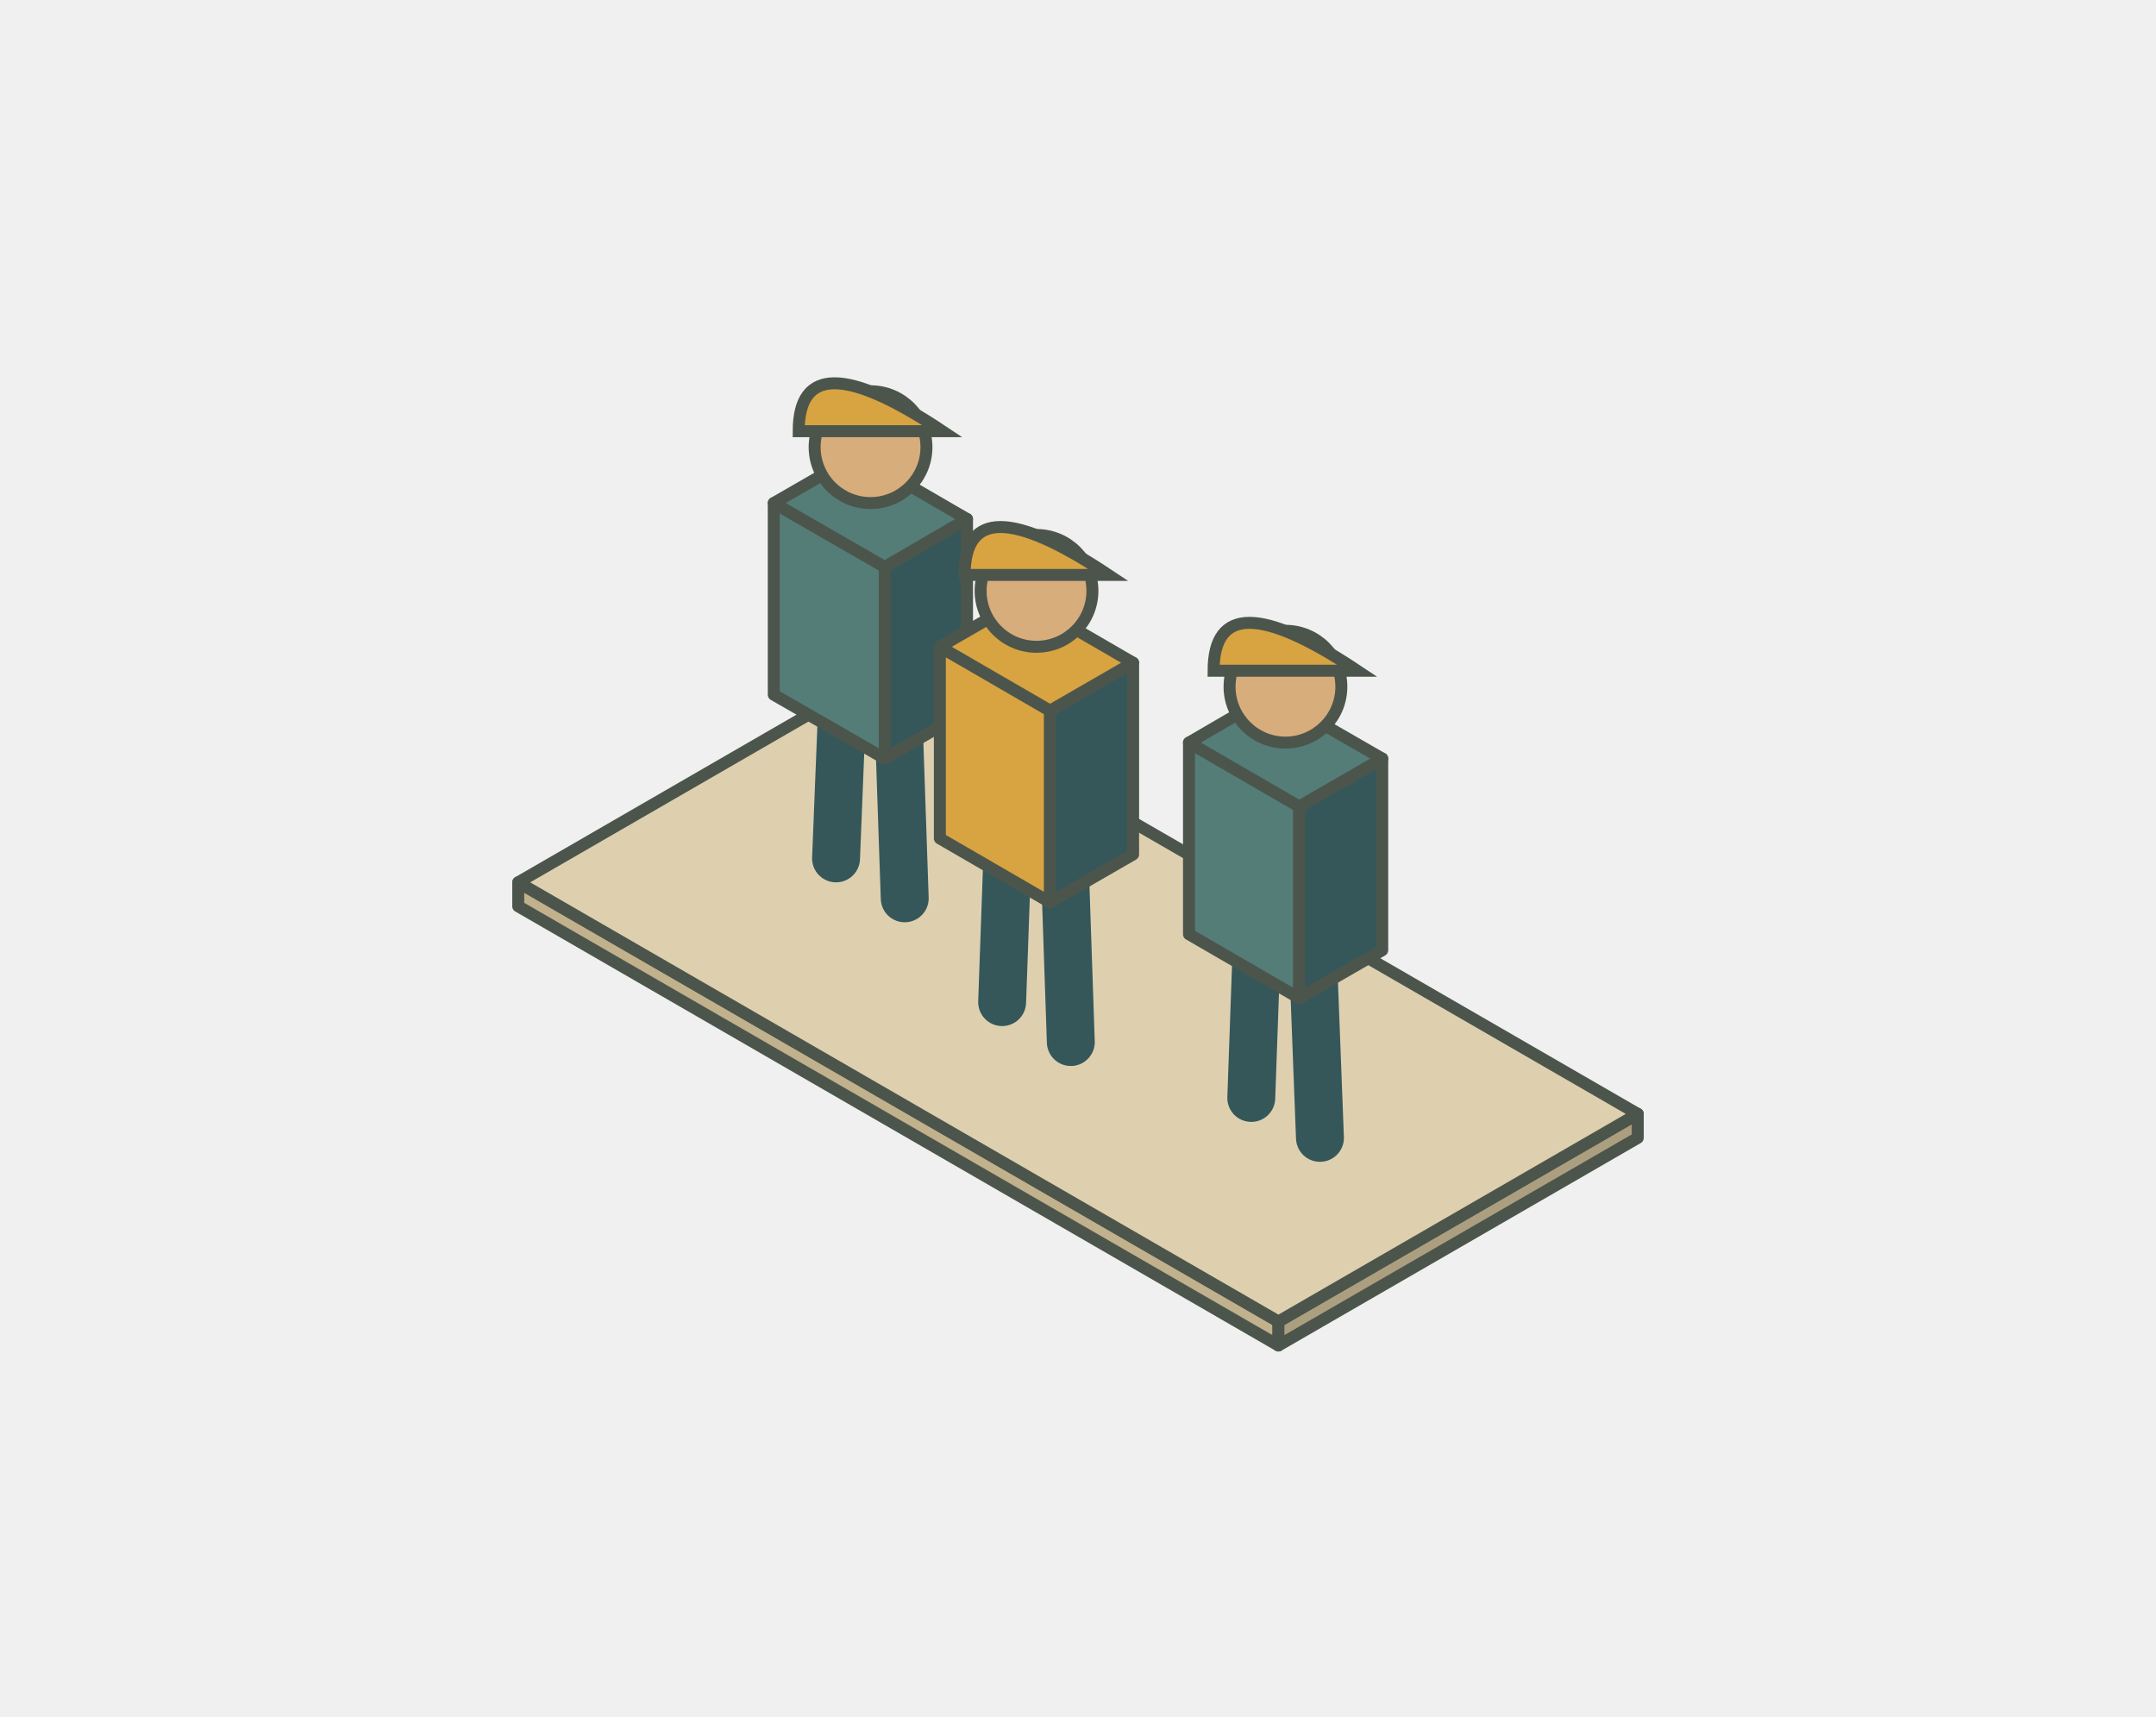
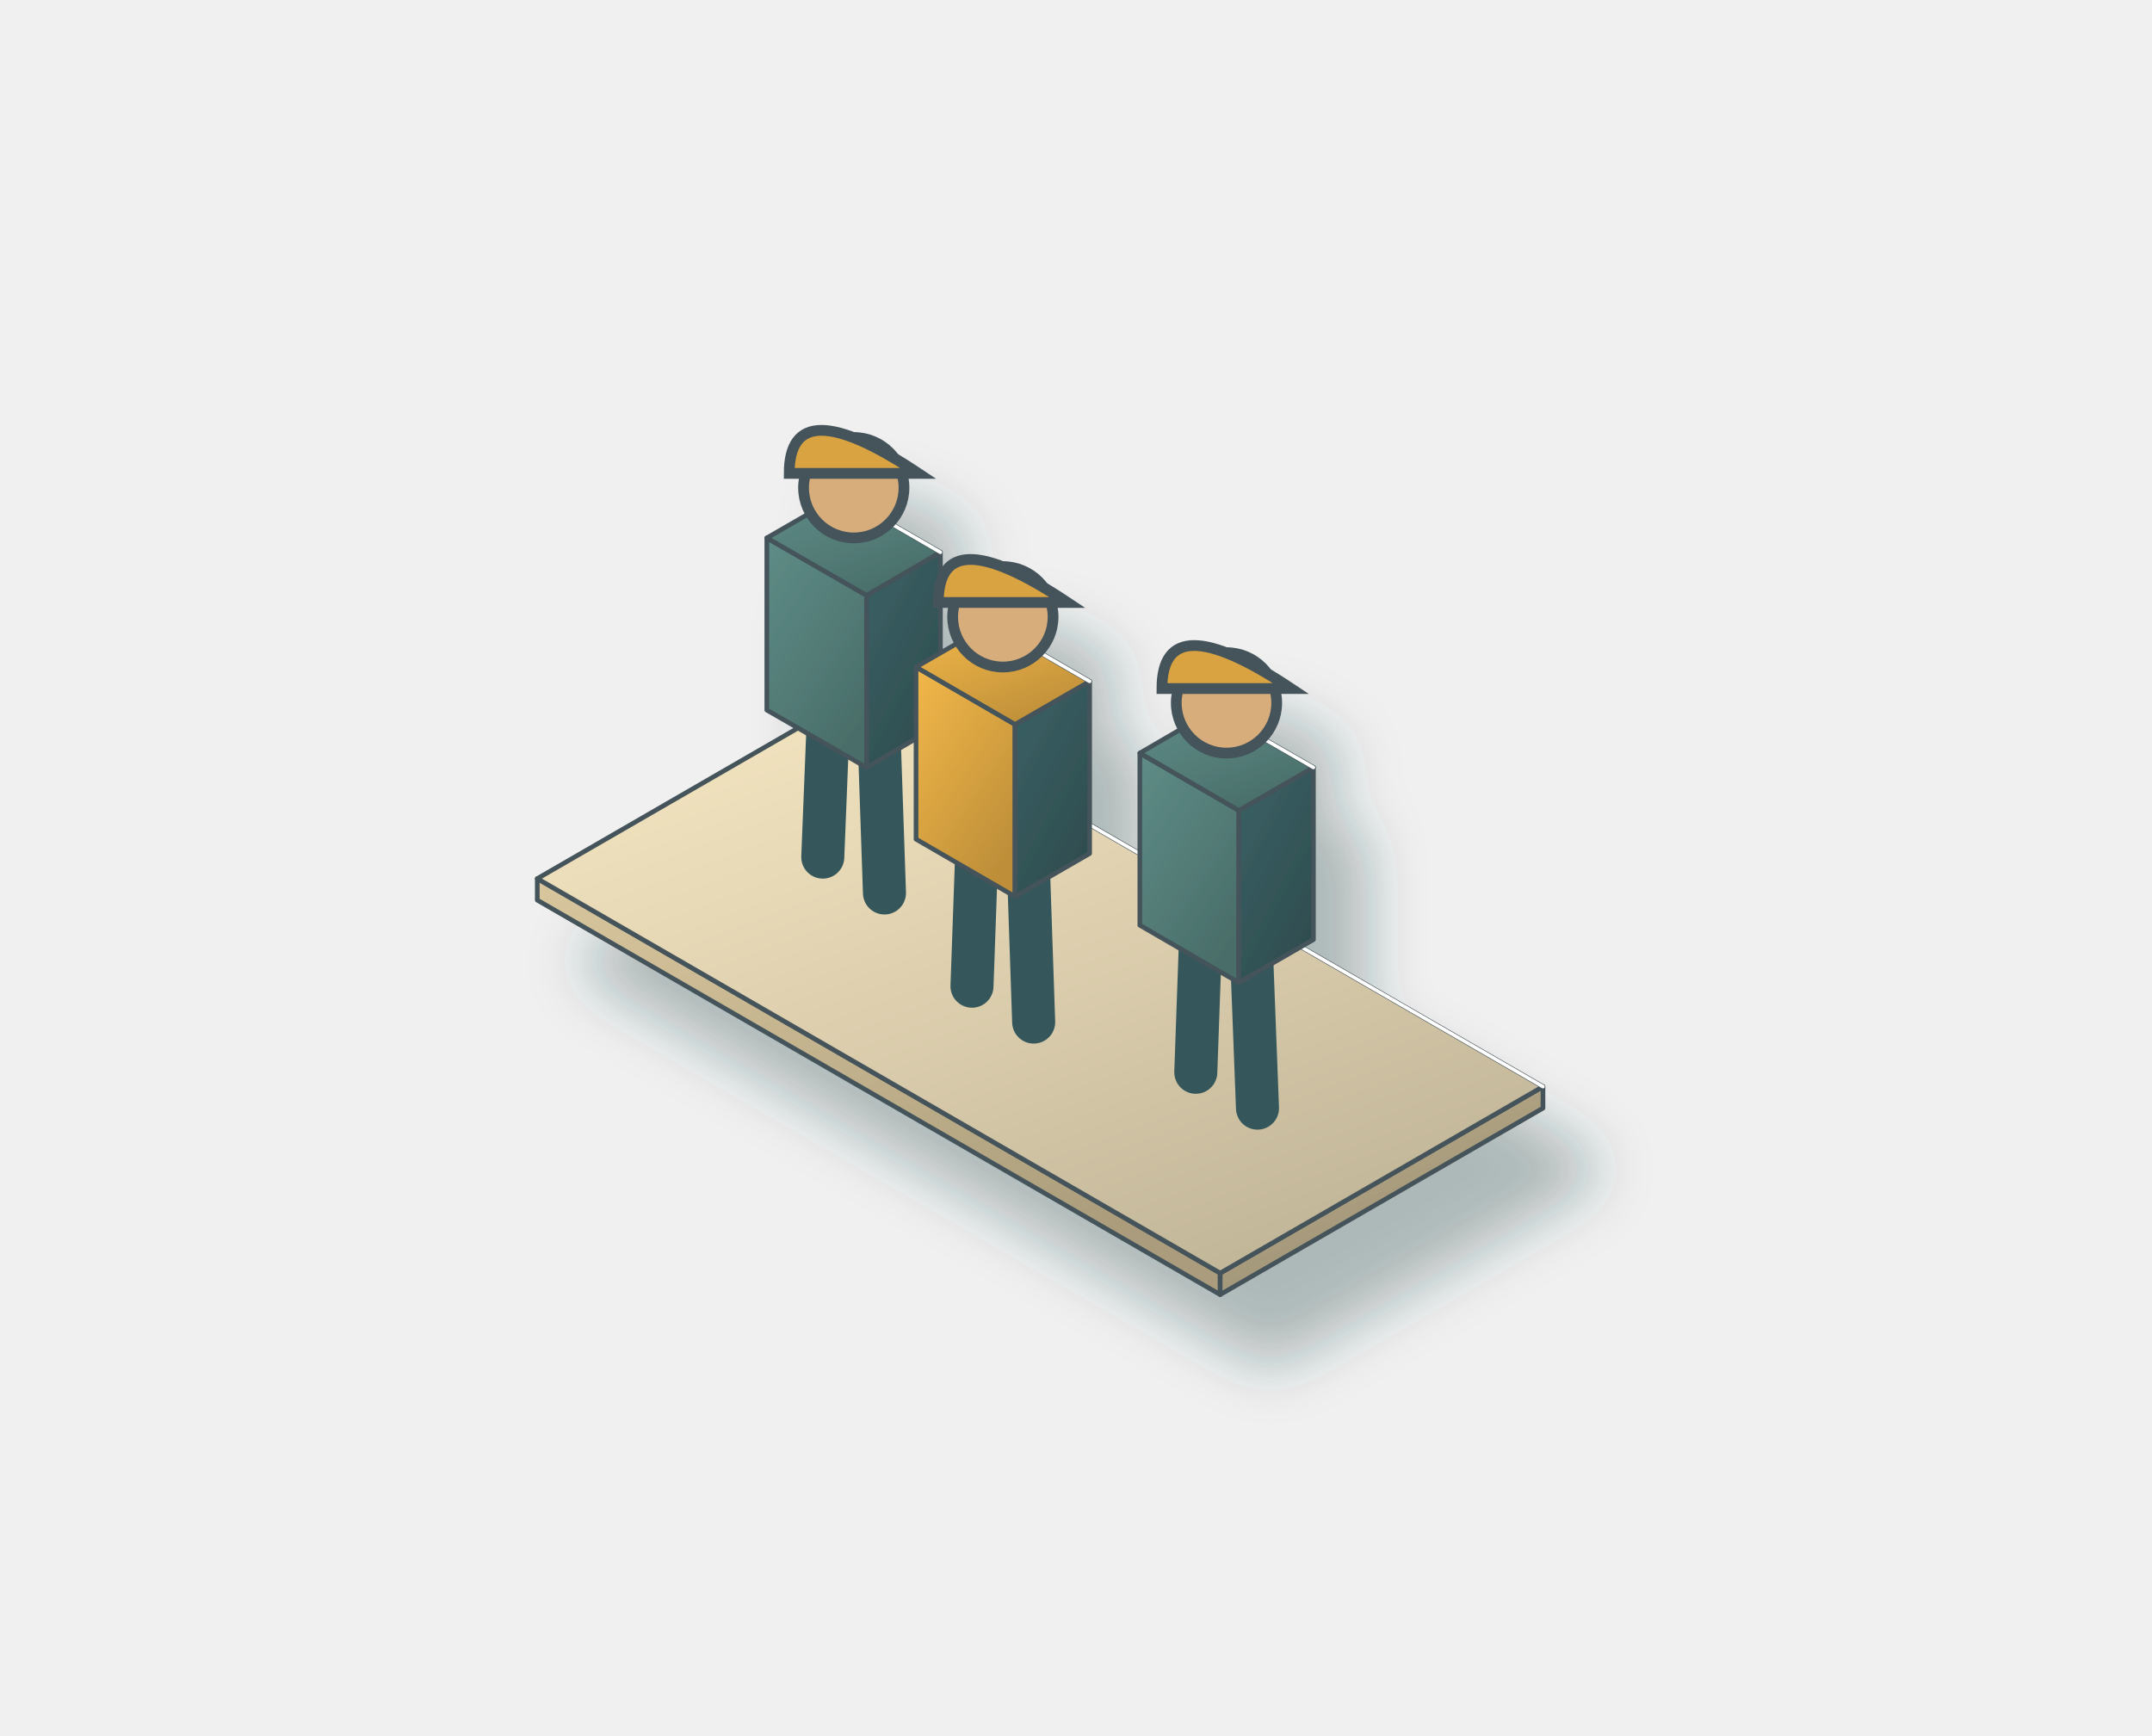
- <svg xmlns="http://www.w3.org/2000/svg" viewBox="25 0 270 215">
-   <polygon points="89.9,113.5 185.1,168.5 185.1,165.5 89.9,110.5" fill="#c1b18c" stroke="#4c554c" stroke-width="1.5" stroke-linejoin="round" />
-   <polygon points="230.1,142.5 185.1,168.5 185.1,165.5 230.1,139.5" fill="#ac9f80" stroke="#4c554c" stroke-width="1.5" stroke-linejoin="round" />
-   <polygon points="134.9,84.5 230.1,139.5 185.1,165.5 89.9,110.5" fill="#ded0af" stroke="#4c554c" stroke-width="1.5" stroke-linejoin="round" />
-   <path d="M129.7,107.5 L130.6,85.0" fill="none" stroke="#35575a" stroke-width="6" stroke-linecap="round" />
-   <path d="M138.3,112.5 L137.5,89.0" fill="none" stroke="#35575a" stroke-width="6" stroke-linecap="round" />
-   <polygon points="121.9,87.0 135.8,95.0 135.8,71.0 121.9,63.0" fill="#547d78" stroke="#4c554c" stroke-width="1.5" stroke-linejoin="round" />
-   <polygon points="146.1,89.0 135.8,95.0 135.8,71.0 146.1,65.0" fill="#35575a" stroke="#4c554c" stroke-width="1.5" stroke-linejoin="round" />
-   <polygon points="132.3,57.0 146.1,65.0 135.8,71.0 121.9,63.0" fill="#547d78" stroke="#4c554c" stroke-width="1.5" stroke-linejoin="round" />
-   <circle cx="134.02" cy="56.0" r="7" fill="#d8ad7c" stroke="#4c554c" stroke-width="1.5" />
-   <path d="M125.02,54.0 q0,-12 18,0z" fill="#d8a341" stroke="#4c554c" stroke-width="1.5" />
-   <path d="M150.5,125.5 L151.3,103.0" fill="none" stroke="#35575a" stroke-width="6" stroke-linecap="round" />
-   <path d="M159.1,130.5 L158.3,107.0" fill="none" stroke="#35575a" stroke-width="6" stroke-linecap="round" />
-   <polygon points="142.7,105.0 156.5,113.0 156.5,89.0 142.7,81.0" fill="#d8a341" stroke="#4c554c" stroke-width="1.5" stroke-linejoin="round" />
-   <polygon points="166.9,107.0 156.5,113.0 156.5,89.0 166.9,83.0" fill="#35575a" stroke="#4c554c" stroke-width="1.5" stroke-linejoin="round" />
-   <polygon points="153.1,75.0 166.9,83.0 156.5,89.0 142.7,81.0" fill="#d8a341" stroke="#4c554c" stroke-width="1.5" stroke-linejoin="round" />
-   <circle cx="154.804" cy="74.0" r="7" fill="#d8ad7c" stroke="#4c554c" stroke-width="1.5" />
-   <path d="M145.804,72.0 q0,-12 18,0z" fill="#d8a341" stroke="#4c554c" stroke-width="1.5" />
-   <path d="M181.7,137.5 L182.5,115.0" fill="none" stroke="#35575a" stroke-width="6" stroke-linecap="round" />
-   <path d="M190.3,142.5 L189.4,119.0" fill="none" stroke="#35575a" stroke-width="6" stroke-linecap="round" />
-   <polygon points="173.9,117.0 187.7,125.0 187.7,101.0 173.9,93.0" fill="#547d78" stroke="#4c554c" stroke-width="1.5" stroke-linejoin="round" />
-   <polygon points="198.1,119.0 187.7,125.0 187.7,101.0 198.1,95.0" fill="#35575a" stroke="#4c554c" stroke-width="1.5" stroke-linejoin="round" />
-   <polygon points="184.2,87.0 198.1,95.0 187.7,101.0 173.9,93.0" fill="#547d78" stroke="#4c554c" stroke-width="1.5" stroke-linejoin="round" />
-   <circle cx="185.98" cy="86.0" r="7" fill="#d8ad7c" stroke="#4c554c" stroke-width="1.5" />
-   <path d="M176.98,84.0 q0,-12 18,0z" fill="#d8a341" stroke="#4c554c" stroke-width="1.5" />
+ <svg xmlns="http://www.w3.org/2000/svg" viewBox="15 -12 300 242">
+   <defs>
+     <radialGradient id="foliage" cx="30%" cy="25%">
+       <stop stop-color="#c6d58b" />
+       <stop offset=".4" stop-color="#729558" />
+       <stop offset="1" stop-color="#355d47" />
+     </radialGradient>
+     <linearGradient id="glass" x2="1" y2="1">
+       <stop stop-color="#b4d8dc" />
+       <stop offset=".45" stop-color="#4f7d8a" />
+       <stop offset=".5" stop-color="#b3cace" />
+       <stop offset="1" stop-color="#355461" />
+     </linearGradient>
+     <filter id="shadow" x="-35%" y="-35%" width="180%" height="190%">
+       <feDropShadow dx="7" dy="10" stdDeviation="4" flood-color="#223c3c" flood-opacity=".32" />
+     </filter>
+     <linearGradient id="7f918c-wall" x1="0" y1="0" x2=".65" y2="1">
+       <stop stop-color="#8ea29d" />
+       <stop offset=".52" stop-color="#7f918c" />
+       <stop offset="1" stop-color="#70807b" />
+     </linearGradient>
+     <linearGradient id="6a7e78-shade" x1="0" y1="0" x2=".65" y2="1">
+       <stop stop-color="#778d86" />
+       <stop offset=".52" stop-color="#6a7e78" />
+       <stop offset="1" stop-color="#5d6f6a" />
+     </linearGradient>
+     <linearGradient id="a9b4af-roof" x1="0" y1="0" x2=".65" y2="1">
+       <stop stop-color="#bdcac4" />
+       <stop offset=".52" stop-color="#a9b4af" />
+       <stop offset="1" stop-color="#959e9a" />
+     </linearGradient>
+     <linearGradient id="c08c39-wall" x1="0" y1="0" x2=".65" y2="1">
+       <stop stop-color="#d79d40" />
+       <stop offset=".52" stop-color="#c08c39" />
+       <stop offset="1" stop-color="#a97b32" />
+     </linearGradient>
+     <linearGradient id="ae7d31-shade" x1="0" y1="0" x2=".65" y2="1">
+       <stop stop-color="#c38c37" />
+       <stop offset=".52" stop-color="#ae7d31" />
+       <stop offset="1" stop-color="#996e2b" />
+     </linearGradient>
+     <linearGradient id="d8a341-roof" x1="0" y1="0" x2=".65" y2="1">
+       <stop stop-color="#f2b749" />
+       <stop offset=".52" stop-color="#d8a341" />
+       <stop offset="1" stop-color="#be8f39" />
+     </linearGradient>
+     <linearGradient id="9d9c8d-wall" x1="0" y1="0" x2=".65" y2="1">
+       <stop stop-color="#b0af9e" />
+       <stop offset=".52" stop-color="#9d9c8d" />
+       <stop offset="1" stop-color="#8a897c" />
+     </linearGradient>
+     <linearGradient id="8b978d-shade" x1="0" y1="0" x2=".65" y2="1">
+       <stop stop-color="#9ca99e" />
+       <stop offset=".52" stop-color="#8b978d" />
+       <stop offset="1" stop-color="#7a857c" />
+     </linearGradient>
+     <linearGradient id="bdbeb0-roof" x1="0" y1="0" x2=".65" y2="1">
+       <stop stop-color="#d4d5c5" />
+       <stop offset=".52" stop-color="#bdbeb0" />
+       <stop offset="1" stop-color="#a6a79b" />
+     </linearGradient>
+     <linearGradient id="67817e-wall" x1="0" y1="0" x2=".65" y2="1">
+       <stop stop-color="#73908d" />
+       <stop offset=".52" stop-color="#67817e" />
+       <stop offset="1" stop-color="#5b726f" />
+     </linearGradient>
+     <linearGradient id="466561-shade" x1="0" y1="0" x2=".65" y2="1">
+       <stop stop-color="#4e716d" />
+       <stop offset=".52" stop-color="#466561" />
+       <stop offset="1" stop-color="#3e5955" />
+     </linearGradient>
+     <linearGradient id="8b9b97-roof" x1="0" y1="0" x2=".65" y2="1">
+       <stop stop-color="#9caea9" />
+       <stop offset=".52" stop-color="#8b9b97" />
+       <stop offset="1" stop-color="#7a8885" />
+     </linearGradient>
+     <linearGradient id="a6b8ba-wall" x1="0" y1="0" x2=".65" y2="1">
+       <stop stop-color="#baced0" />
+       <stop offset=".52" stop-color="#a6b8ba" />
+       <stop offset="1" stop-color="#92a2a4" />
+     </linearGradient>
+     <linearGradient id="6f898c-shade" x1="0" y1="0" x2=".65" y2="1">
+       <stop stop-color="#7c999d" />
+       <stop offset=".52" stop-color="#6f898c" />
+       <stop offset="1" stop-color="#62797b" />
+     </linearGradient>
+     <linearGradient id="cbd3d2-roof" x1="0" y1="0" x2=".65" y2="1">
+       <stop stop-color="#e3eceb" />
+       <stop offset=".52" stop-color="#cbd3d2" />
+       <stop offset="1" stop-color="#b3bab9" />
+     </linearGradient>
+     <linearGradient id="b5c3c1-wall" x1="0" y1="0" x2=".65" y2="1">
+       <stop stop-color="#cbdad8" />
+       <stop offset=".52" stop-color="#b5c3c1" />
+       <stop offset="1" stop-color="#9facaa" />
+     </linearGradient>
+     <linearGradient id="91a7a7-shade" x1="0" y1="0" x2=".65" y2="1">
+       <stop stop-color="#a2bbbb" />
+       <stop offset=".52" stop-color="#91a7a7" />
+       <stop offset="1" stop-color="#809393" />
+     </linearGradient>
+     <linearGradient id="e4e5dd-roof" x1="0" y1="0" x2=".65" y2="1">
+       <stop stop-color="#fffff8" />
+       <stop offset=".52" stop-color="#e4e5dd" />
+       <stop offset="1" stop-color="#c9cac2" />
+     </linearGradient>
+     <linearGradient id="879c97-wall" x1="0" y1="0" x2=".65" y2="1">
+       <stop stop-color="#97afa9" />
+       <stop offset=".52" stop-color="#879c97" />
+       <stop offset="1" stop-color="#778985" />
+     </linearGradient>
+     <linearGradient id="667f7b-shade" x1="0" y1="0" x2=".65" y2="1">
+       <stop stop-color="#728e8a" />
+       <stop offset=".52" stop-color="#667f7b" />
+       <stop offset="1" stop-color="#5a706c" />
+     </linearGradient>
+     <linearGradient id="b1b5af-roof" x1="0" y1="0" x2=".65" y2="1">
+       <stop stop-color="#c6cbc4" />
+       <stop offset=".52" stop-color="#b1b5af" />
+       <stop offset="1" stop-color="#9c9f9a" />
+     </linearGradient>
+     <linearGradient id="9daea7-wall" x1="0" y1="0" x2=".65" y2="1">
+       <stop stop-color="#b0c3bb" />
+       <stop offset=".52" stop-color="#9daea7" />
+       <stop offset="1" stop-color="#8a9993" />
+     </linearGradient>
+     <linearGradient id="728b88-shade" x1="0" y1="0" x2=".65" y2="1">
+       <stop stop-color="#809c98" />
+       <stop offset=".52" stop-color="#728b88" />
+       <stop offset="1" stop-color="#647a78" />
+     </linearGradient>
+     <linearGradient id="e0e6df-roof" x1="0" y1="0" x2=".65" y2="1">
+       <stop stop-color="#fbfffa" />
+       <stop offset=".52" stop-color="#e0e6df" />
+       <stop offset="1" stop-color="#c5cac4" />
+     </linearGradient>
+     <linearGradient id="59696b-wall" x1="0" y1="0" x2=".65" y2="1">
+       <stop stop-color="#647678" />
+       <stop offset=".52" stop-color="#59696b" />
+       <stop offset="1" stop-color="#4e5c5e" />
+     </linearGradient>
+     <linearGradient id="40575c-shade" x1="0" y1="0" x2=".65" y2="1">
+       <stop stop-color="#486167" />
+       <stop offset=".52" stop-color="#40575c" />
+       <stop offset="1" stop-color="#384d51" />
+     </linearGradient>
+     <linearGradient id="626f74-roof" x1="0" y1="0" x2=".65" y2="1">
+       <stop stop-color="#6e7c82" />
+       <stop offset=".52" stop-color="#626f74" />
+       <stop offset="1" stop-color="#566266" />
+     </linearGradient>
+     <linearGradient id="a7bbb0-wall" x1="0" y1="0" x2=".65" y2="1">
+       <stop stop-color="#bbd1c5" />
+       <stop offset=".52" stop-color="#a7bbb0" />
+       <stop offset="1" stop-color="#93a59b" />
+     </linearGradient>
+     <linearGradient id="7c9c91-shade" x1="0" y1="0" x2=".65" y2="1">
+       <stop stop-color="#8bafa2" />
+       <stop offset=".52" stop-color="#7c9c91" />
+       <stop offset="1" stop-color="#6d8980" />
+     </linearGradient>
+     <linearGradient id="d9e0d3-roof" x1="0" y1="0" x2=".65" y2="1">
+       <stop stop-color="#f3fbec" />
+       <stop offset=".52" stop-color="#d9e0d3" />
+       <stop offset="1" stop-color="#bfc5ba" />
+     </linearGradient>
+     <linearGradient id="869d98-wall" x1="0" y1="0" x2=".65" y2="1">
+       <stop stop-color="#96b0aa" />
+       <stop offset=".52" stop-color="#869d98" />
+       <stop offset="1" stop-color="#768a86" />
+     </linearGradient>
+     <linearGradient id="627d7b-shade" x1="0" y1="0" x2=".65" y2="1">
+       <stop stop-color="#6e8c8a" />
+       <stop offset=".52" stop-color="#627d7b" />
+       <stop offset="1" stop-color="#566e6c" />
+     </linearGradient>
+     <linearGradient id="d0d8d1-roof" x1="0" y1="0" x2=".65" y2="1">
+       <stop stop-color="#e9f2ea" />
+       <stop offset=".52" stop-color="#d0d8d1" />
+       <stop offset="1" stop-color="#b7beb8" />
+     </linearGradient>
+     <linearGradient id="7c9c91-wall" x1="0" y1="0" x2=".65" y2="1">
+       <stop stop-color="#8bafa2" />
+       <stop offset=".52" stop-color="#7c9c91" />
+       <stop offset="1" stop-color="#6d8980" />
+     </linearGradient>
+     <linearGradient id="688b82-shade" x1="0" y1="0" x2=".65" y2="1">
+       <stop stop-color="#749c92" />
+       <stop offset=".52" stop-color="#688b82" />
+       <stop offset="1" stop-color="#5c7a72" />
+     </linearGradient>
+     <linearGradient id="afc4b3-roof" x1="0" y1="0" x2=".65" y2="1">
+       <stop stop-color="#c4dcc8" />
+       <stop offset=".52" stop-color="#afc4b3" />
+       <stop offset="1" stop-color="#9aac9e" />
+     </linearGradient>
+     <linearGradient id="456b66-wall" x1="0" y1="0" x2=".65" y2="1">
+       <stop stop-color="#4d7872" />
+       <stop offset=".52" stop-color="#456b66" />
+       <stop offset="1" stop-color="#3d5e5a" />
+     </linearGradient>
+     <linearGradient id="35575a-shade" x1="0" y1="0" x2=".65" y2="1">
+       <stop stop-color="#3b6165" />
+       <stop offset=".52" stop-color="#35575a" />
+       <stop offset="1" stop-color="#2f4d4f" />
+     </linearGradient>
+     <linearGradient id="547d78-roof" x1="0" y1="0" x2=".65" y2="1">
+       <stop stop-color="#5e8c86" />
+       <stop offset=".52" stop-color="#547d78" />
+       <stop offset="1" stop-color="#4a6e6a" />
+     </linearGradient>
+     <linearGradient id="6f8f65-wall" x1="0" y1="0" x2=".65" y2="1">
+       <stop stop-color="#7ca071" />
+       <stop offset=".52" stop-color="#6f8f65" />
+       <stop offset="1" stop-color="#627e59" />
+     </linearGradient>
+     <linearGradient id="637d59-shade" x1="0" y1="0" x2=".65" y2="1">
+       <stop stop-color="#6f8c64" />
+       <stop offset=".52" stop-color="#637d59" />
+       <stop offset="1" stop-color="#576e4e" />
+     </linearGradient>
+     <linearGradient id="8da97c-roof" x1="0" y1="0" x2=".65" y2="1">
+       <stop stop-color="#9ebd8b" />
+       <stop offset=".52" stop-color="#8da97c" />
+       <stop offset="1" stop-color="#7c956d" />
+     </linearGradient>
+     <linearGradient id="608488-wall" x1="0" y1="0" x2=".65" y2="1">
+       <stop stop-color="#6c9498" />
+       <stop offset=".52" stop-color="#608488" />
+       <stop offset="1" stop-color="#547478" />
+     </linearGradient>
+     <linearGradient id="486770-shade" x1="0" y1="0" x2=".65" y2="1">
+       <stop stop-color="#51737d" />
+       <stop offset=".52" stop-color="#486770" />
+       <stop offset="1" stop-color="#3f5b63" />
+     </linearGradient>
+     <linearGradient id="91b7b7-roof" x1="0" y1="0" x2=".65" y2="1">
+       <stop stop-color="#a2cdcd" />
+       <stop offset=".52" stop-color="#91b7b7" />
+       <stop offset="1" stop-color="#80a1a1" />
+     </linearGradient>
+     <linearGradient id="7c956b-wall" x1="0" y1="0" x2=".65" y2="1">
+       <stop stop-color="#8ba778" />
+       <stop offset=".52" stop-color="#7c956b" />
+       <stop offset="1" stop-color="#6d835e" />
+     </linearGradient>
+     <linearGradient id="6b865d-shade" x1="0" y1="0" x2=".65" y2="1">
+       <stop stop-color="#789668" />
+       <stop offset=".52" stop-color="#6b865d" />
+       <stop offset="1" stop-color="#5e7652" />
+     </linearGradient>
+     <linearGradient id="91a87e-roof" x1="0" y1="0" x2=".65" y2="1">
+       <stop stop-color="#a2bc8d" />
+       <stop offset=".52" stop-color="#91a87e" />
+       <stop offset="1" stop-color="#80946f" />
+     </linearGradient>
+     <linearGradient id="8ba398-wall" x1="0" y1="0" x2=".65" y2="1">
+       <stop stop-color="#9cb7aa" />
+       <stop offset=".52" stop-color="#8ba398" />
+       <stop offset="1" stop-color="#7a8f86" />
+     </linearGradient>
+     <linearGradient id="65877f-shade" x1="0" y1="0" x2=".65" y2="1">
+       <stop stop-color="#71978e" />
+       <stop offset=".52" stop-color="#65877f" />
+       <stop offset="1" stop-color="#597770" />
+     </linearGradient>
+     <linearGradient id="b7c5ba-roof" x1="0" y1="0" x2=".65" y2="1">
+       <stop stop-color="#cdddd0" />
+       <stop offset=".52" stop-color="#b7c5ba" />
+       <stop offset="1" stop-color="#a1ada4" />
+     </linearGradient>
+     <linearGradient id="76988c-wall" x1="0" y1="0" x2=".65" y2="1">
+       <stop stop-color="#84aa9d" />
+       <stop offset=".52" stop-color="#76988c" />
+       <stop offset="1" stop-color="#68867b" />
+     </linearGradient>
+     <linearGradient id="809e92-wall" x1="0" y1="0" x2=".65" y2="1">
+       <stop stop-color="#8fb1a4" />
+       <stop offset=".52" stop-color="#809e92" />
+       <stop offset="1" stop-color="#718b80" />
+     </linearGradient>
+     <linearGradient id="5f7f77-shade" x1="0" y1="0" x2=".65" y2="1">
+       <stop stop-color="#6a8e85" />
+       <stop offset=".52" stop-color="#5f7f77" />
+       <stop offset="1" stop-color="#547069" />
+     </linearGradient>
+     <linearGradient id="b5c7bd-roof" x1="0" y1="0" x2=".65" y2="1">
+       <stop stop-color="#cbdfd4" />
+       <stop offset=".52" stop-color="#b5c7bd" />
+       <stop offset="1" stop-color="#9fafa6" />
+     </linearGradient>
+     <linearGradient id="607d82-wall" x1="0" y1="0" x2=".65" y2="1">
+       <stop stop-color="#6c8c92" />
+       <stop offset=".52" stop-color="#607d82" />
+       <stop offset="1" stop-color="#546e72" />
+     </linearGradient>
+     <linearGradient id="3b5864-shade" x1="0" y1="0" x2=".65" y2="1">
+       <stop stop-color="#426370" />
+       <stop offset=".52" stop-color="#3b5864" />
+       <stop offset="1" stop-color="#344d58" />
+     </linearGradient>
+     <linearGradient id="9eb5b3-roof" x1="0" y1="0" x2=".65" y2="1">
+       <stop stop-color="#b1cbc8" />
+       <stop offset=".52" stop-color="#9eb5b3" />
+       <stop offset="1" stop-color="#8b9f9e" />
+     </linearGradient>
+     <linearGradient id="91a99a-wall" x1="0" y1="0" x2=".65" y2="1">
+       <stop stop-color="#a2bdac" />
+       <stop offset=".52" stop-color="#91a99a" />
+       <stop offset="1" stop-color="#809588" />
+     </linearGradient>
+     <linearGradient id="708f81-shade" x1="0" y1="0" x2=".65" y2="1">
+       <stop stop-color="#7da090" />
+       <stop offset=".52" stop-color="#708f81" />
+       <stop offset="1" stop-color="#637e72" />
+     </linearGradient>
+     <linearGradient id="cdd6c8-roof" x1="0" y1="0" x2=".65" y2="1">
+       <stop stop-color="#e6f0e0" />
+       <stop offset=".52" stop-color="#cdd6c8" />
+       <stop offset="1" stop-color="#b4bcb0" />
+     </linearGradient>
+     <linearGradient id="bdc8bc-wall" x1="0" y1="0" x2=".65" y2="1">
+       <stop stop-color="#d4e0d3" />
+       <stop offset=".52" stop-color="#bdc8bc" />
+       <stop offset="1" stop-color="#a6b0a5" />
+     </linearGradient>
+     <linearGradient id="8baba0-shade" x1="0" y1="0" x2=".65" y2="1">
+       <stop stop-color="#9cc0b3" />
+       <stop offset=".52" stop-color="#8baba0" />
+       <stop offset="1" stop-color="#7a968d" />
+     </linearGradient>
+     <linearGradient id="dbdfd0-roof" x1="0" y1="0" x2=".65" y2="1">
+       <stop stop-color="#f5fae9" />
+       <stop offset=".52" stop-color="#dbdfd0" />
+       <stop offset="1" stop-color="#c1c4b7" />
+     </linearGradient>
+     <linearGradient id="a8b9a8-wall" x1="0" y1="0" x2=".65" y2="1">
+       <stop stop-color="#bccfbc" />
+       <stop offset=".52" stop-color="#a8b9a8" />
+       <stop offset="1" stop-color="#94a394" />
+     </linearGradient>
+     <linearGradient id="809d90-shade" x1="0" y1="0" x2=".65" y2="1">
+       <stop stop-color="#8fb0a1" />
+       <stop offset=".52" stop-color="#809d90" />
+       <stop offset="1" stop-color="#718a7f" />
+     </linearGradient>
+     <linearGradient id="d3d9c8-roof" x1="0" y1="0" x2=".65" y2="1">
+       <stop stop-color="#ecf3e0" />
+       <stop offset=".52" stop-color="#d3d9c8" />
+       <stop offset="1" stop-color="#babfb0" />
+     </linearGradient>
+     <linearGradient id="8ba79b-wall" x1="0" y1="0" x2=".65" y2="1">
+       <stop stop-color="#9cbbae" />
+       <stop offset=".52" stop-color="#8ba79b" />
+       <stop offset="1" stop-color="#7a9388" />
+     </linearGradient>
+     <linearGradient id="698b82-shade" x1="0" y1="0" x2=".65" y2="1">
+       <stop stop-color="#769c92" />
+       <stop offset=".52" stop-color="#698b82" />
+       <stop offset="1" stop-color="#5c7a72" />
+     </linearGradient>
+     <linearGradient id="abc0b0-roof" x1="0" y1="0" x2=".65" y2="1">
+       <stop stop-color="#c0d7c5" />
+       <stop offset=".52" stop-color="#abc0b0" />
+       <stop offset="1" stop-color="#96a99b" />
+     </linearGradient>
+     <linearGradient id="e1e4d4-roof" x1="0" y1="0" x2=".65" y2="1">
+       <stop stop-color="#fcffed" />
+       <stop offset=".52" stop-color="#e1e4d4" />
+       <stop offset="1" stop-color="#c6c9bb" />
+     </linearGradient>
+     <linearGradient id="f4edd9-roof" x1="0" y1="0" x2=".65" y2="1">
+       <stop stop-color="#fffff3" />
+       <stop offset=".52" stop-color="#f4edd9" />
+       <stop offset="1" stop-color="#d7d1bf" />
+     </linearGradient>
+     <linearGradient id="b28a43-wall" x1="0" y1="0" x2=".65" y2="1">
+       <stop stop-color="#c79b4b" />
+       <stop offset=".52" stop-color="#b28a43" />
+       <stop offset="1" stop-color="#9d793b" />
+     </linearGradient>
+     <linearGradient id="a07736-shade" x1="0" y1="0" x2=".65" y2="1">
+       <stop stop-color="#b3853c" />
+       <stop offset=".52" stop-color="#a07736" />
+       <stop offset="1" stop-color="#8d6930" />
+     </linearGradient>
+     <linearGradient id="849c95-wall" x1="0" y1="0" x2=".65" y2="1">
+       <stop stop-color="#94afa7" />
+       <stop offset=".52" stop-color="#849c95" />
+       <stop offset="1" stop-color="#748983" />
+     </linearGradient>
+     <linearGradient id="516f72-shade" x1="0" y1="0" x2=".65" y2="1">
+       <stop stop-color="#5b7c80" />
+       <stop offset=".52" stop-color="#516f72" />
+       <stop offset="1" stop-color="#476264" />
+     </linearGradient>
+     <linearGradient id="b8c6bf-roof" x1="0" y1="0" x2=".65" y2="1">
+       <stop stop-color="#ceded6" />
+       <stop offset=".52" stop-color="#b8c6bf" />
+       <stop offset="1" stop-color="#a2aea8" />
+     </linearGradient>
+     <linearGradient id="bf8b3d-wall" x1="0" y1="0" x2=".65" y2="1">
+       <stop stop-color="#d69c44" />
+       <stop offset=".52" stop-color="#bf8b3d" />
+       <stop offset="1" stop-color="#a87a36" />
+     </linearGradient>
+     <linearGradient id="a47132-shade" x1="0" y1="0" x2=".65" y2="1">
+       <stop stop-color="#b87f38" />
+       <stop offset=".52" stop-color="#a47132" />
+       <stop offset="1" stop-color="#90632c" />
+     </linearGradient>
+     <linearGradient id="afb8aa-wall" x1="0" y1="0" x2=".65" y2="1">
+       <stop stop-color="#c4cebe" />
+       <stop offset=".52" stop-color="#afb8aa" />
+       <stop offset="1" stop-color="#9aa296" />
+     </linearGradient>
+     <linearGradient id="78988b-shade" x1="0" y1="0" x2=".65" y2="1">
+       <stop stop-color="#86aa9c" />
+       <stop offset=".52" stop-color="#78988b" />
+       <stop offset="1" stop-color="#6a867a" />
+     </linearGradient>
+     <linearGradient id="435654-wall" x1="0" y1="0" x2=".65" y2="1">
+       <stop stop-color="#4b605e" />
+       <stop offset=".52" stop-color="#435654" />
+       <stop offset="1" stop-color="#3b4c4a" />
+     </linearGradient>
+     <linearGradient id="2d454b-shade" x1="0" y1="0" x2=".65" y2="1">
+       <stop stop-color="#324d54" />
+       <stop offset=".52" stop-color="#2d454b" />
+       <stop offset="1" stop-color="#283d42" />
+     </linearGradient>
+     <linearGradient id="6a7c76-roof" x1="0" y1="0" x2=".65" y2="1">
+       <stop stop-color="#778b84" />
+       <stop offset=".52" stop-color="#6a7c76" />
+       <stop offset="1" stop-color="#5d6d68" />
+     </linearGradient>
+     <linearGradient id="35575a-wall" x1="0" y1="0" x2=".65" y2="1">
+       <stop stop-color="#3b6165" />
+       <stop offset=".52" stop-color="#35575a" />
+       <stop offset="1" stop-color="#2f4d4f" />
+     </linearGradient>
+     <linearGradient id="35575a-roof" x1="0" y1="0" x2=".65" y2="1">
+       <stop stop-color="#3b6165" />
+       <stop offset=".52" stop-color="#35575a" />
+       <stop offset="1" stop-color="#2f4d4f" />
+     </linearGradient>
+     <linearGradient id="b5863a-wall" x1="0" y1="0" x2=".65" y2="1">
+       <stop stop-color="#cb9641" />
+       <stop offset=".52" stop-color="#b5863a" />
+       <stop offset="1" stop-color="#9f7633" />
+     </linearGradient>
+     <linearGradient id="a67831-shade" x1="0" y1="0" x2=".65" y2="1">
+       <stop stop-color="#ba8637" />
+       <stop offset=".52" stop-color="#a67831" />
+       <stop offset="1" stop-color="#926a2b" />
+     </linearGradient>
+     <linearGradient id="9bb5aa-wall" x1="0" y1="0" x2=".65" y2="1">
+       <stop stop-color="#aecbbe" />
+       <stop offset=".52" stop-color="#9bb5aa" />
+       <stop offset="1" stop-color="#889f96" />
+     </linearGradient>
+     <linearGradient id="547d78-shade" x1="0" y1="0" x2=".65" y2="1">
+       <stop stop-color="#5e8c86" />
+       <stop offset=".52" stop-color="#547d78" />
+       <stop offset="1" stop-color="#4a6e6a" />
+     </linearGradient>
+     <linearGradient id="547d78-wall" x1="0" y1="0" x2=".65" y2="1">
+       <stop stop-color="#5e8c86" />
+       <stop offset=".52" stop-color="#547d78" />
+       <stop offset="1" stop-color="#4a6e6a" />
+     </linearGradient>
+     <linearGradient id="aebcae-wall" x1="0" y1="0" x2=".65" y2="1">
+       <stop stop-color="#c3d3c3" />
+       <stop offset=".52" stop-color="#aebcae" />
+       <stop offset="1" stop-color="#99a599" />
+     </linearGradient>
+     <linearGradient id="8ca597-shade" x1="0" y1="0" x2=".65" y2="1">
+       <stop stop-color="#9db9a9" />
+       <stop offset=".52" stop-color="#8ca597" />
+       <stop offset="1" stop-color="#7b9185" />
+     </linearGradient>
+     <linearGradient id="d5d7c7-roof" x1="0" y1="0" x2=".65" y2="1">
+       <stop stop-color="#eff1df" />
+       <stop offset=".52" stop-color="#d5d7c7" />
+       <stop offset="1" stop-color="#bbbdaf" />
+     </linearGradient>
+     <linearGradient id="bd8e42-wall" x1="0" y1="0" x2=".65" y2="1">
+       <stop stop-color="#d49f4a" />
+       <stop offset=".52" stop-color="#bd8e42" />
+       <stop offset="1" stop-color="#a67d3a" />
+     </linearGradient>
+     <linearGradient id="a77e3b-shade" x1="0" y1="0" x2=".65" y2="1">
+       <stop stop-color="#bb8d42" />
+       <stop offset=".52" stop-color="#a77e3b" />
+       <stop offset="1" stop-color="#936f34" />
+     </linearGradient>
+     <linearGradient id="aac3b6-wall" x1="0" y1="0" x2=".65" y2="1">
+       <stop stop-color="#bedacc" />
+       <stop offset=".52" stop-color="#aac3b6" />
+       <stop offset="1" stop-color="#96aca0" />
+     </linearGradient>
+     <linearGradient id="e0c98d-wall" x1="0" y1="0" x2=".65" y2="1">
+       <stop stop-color="#fbe19e" />
+       <stop offset=".52" stop-color="#e0c98d" />
+       <stop offset="1" stop-color="#c5b17c" />
+     </linearGradient>
+     <linearGradient id="bfa271-shade" x1="0" y1="0" x2=".65" y2="1">
+       <stop stop-color="#d6b57f" />
+       <stop offset=".52" stop-color="#bfa271" />
+       <stop offset="1" stop-color="#a88f63" />
+     </linearGradient>
+     <linearGradient id="fff4bc-roof" x1="0" y1="0" x2=".65" y2="1">
+       <stop stop-color="#ffffd3" />
+       <stop offset=".52" stop-color="#fff4bc" />
+       <stop offset="1" stop-color="#e0d7a5" />
+     </linearGradient>
+     <linearGradient id="96b3a5-wall" x1="0" y1="0" x2=".65" y2="1">
+       <stop stop-color="#a8c8b9" />
+       <stop offset=".52" stop-color="#96b3a5" />
+       <stop offset="1" stop-color="#849e91" />
+     </linearGradient>
+     <linearGradient id="72958a-shade" x1="0" y1="0" x2=".65" y2="1">
+       <stop stop-color="#80a79b" />
+       <stop offset=".52" stop-color="#72958a" />
+       <stop offset="1" stop-color="#648379" />
+     </linearGradient>
+     <linearGradient id="ccdbcd-roof" x1="0" y1="0" x2=".65" y2="1">
+       <stop stop-color="#e4f5e6" />
+       <stop offset=".52" stop-color="#ccdbcd" />
+       <stop offset="1" stop-color="#b4c1b4" />
+     </linearGradient>
+     <linearGradient id="8aa79a-wall" x1="0" y1="0" x2=".65" y2="1">
+       <stop stop-color="#9bbbac" />
+       <stop offset=".52" stop-color="#8aa79a" />
+       <stop offset="1" stop-color="#799388" />
+     </linearGradient>
+     <linearGradient id="63877d-shade" x1="0" y1="0" x2=".65" y2="1">
+       <stop stop-color="#6f978c" />
+       <stop offset=".52" stop-color="#63877d" />
+       <stop offset="1" stop-color="#57776e" />
+     </linearGradient>
+     <linearGradient id="b9ccbf-roof" x1="0" y1="0" x2=".65" y2="1">
+       <stop stop-color="#cfe4d6" />
+       <stop offset=".52" stop-color="#b9ccbf" />
+       <stop offset="1" stop-color="#a3b4a8" />
+     </linearGradient>
+     <linearGradient id="a7bcae-wall" x1="0" y1="0" x2=".65" y2="1">
+       <stop stop-color="#bbd3c3" />
+       <stop offset=".52" stop-color="#a7bcae" />
+       <stop offset="1" stop-color="#93a599" />
+     </linearGradient>
+     <linearGradient id="9cb6a6-wall" x1="0" y1="0" x2=".65" y2="1">
+       <stop stop-color="#afccba" />
+       <stop offset=".52" stop-color="#9cb6a6" />
+       <stop offset="1" stop-color="#89a092" />
+     </linearGradient>
+     <linearGradient id="75988a-shade" x1="0" y1="0" x2=".65" y2="1">
+       <stop stop-color="#83aa9b" />
+       <stop offset=".52" stop-color="#75988a" />
+       <stop offset="1" stop-color="#678679" />
+     </linearGradient>
+     <linearGradient id="cdd8c9-roof" x1="0" y1="0" x2=".65" y2="1">
+       <stop stop-color="#e6f2e1" />
+       <stop offset=".52" stop-color="#cdd8c9" />
+       <stop offset="1" stop-color="#b4beb1" />
+     </linearGradient>
+     <linearGradient id="cfceba-wall" x1="0" y1="0" x2=".65" y2="1">
+       <stop stop-color="#e8e7d0" />
+       <stop offset=".52" stop-color="#cfceba" />
+       <stop offset="1" stop-color="#b6b5a4" />
+     </linearGradient>
+     <linearGradient id="9fb3a2-shade" x1="0" y1="0" x2=".65" y2="1">
+       <stop stop-color="#b2c8b5" />
+       <stop offset=".52" stop-color="#9fb3a2" />
+       <stop offset="1" stop-color="#8c9e8f" />
+     </linearGradient>
+     <linearGradient id="b78e49-wall" x1="0" y1="0" x2=".65" y2="1">
+       <stop stop-color="#cd9f52" />
+       <stop offset=".52" stop-color="#b78e49" />
+       <stop offset="1" stop-color="#a17d40" />
+     </linearGradient>
+     <linearGradient id="a17a3a-shade" x1="0" y1="0" x2=".65" y2="1">
+       <stop stop-color="#b48941" />
+       <stop offset=".52" stop-color="#a17a3a" />
+       <stop offset="1" stop-color="#8e6b33" />
+     </linearGradient>
+     <linearGradient id="b49359-wall" x1="0" y1="0" x2=".65" y2="1">
+       <stop stop-color="#caa564" />
+       <stop offset=".52" stop-color="#b49359" />
+       <stop offset="1" stop-color="#9e814e" />
+     </linearGradient>
+     <linearGradient id="9a7d4c-shade" x1="0" y1="0" x2=".65" y2="1">
+       <stop stop-color="#ac8c55" />
+       <stop offset=".52" stop-color="#9a7d4c" />
+       <stop offset="1" stop-color="#886e43" />
+     </linearGradient>
+     <linearGradient id="d8b779-roof" x1="0" y1="0" x2=".65" y2="1">
+       <stop stop-color="#f2cd88" />
+       <stop offset=".52" stop-color="#d8b779" />
+       <stop offset="1" stop-color="#bea16a" />
+     </linearGradient>
+     <linearGradient id="c1b18c-wall" x1="0" y1="0" x2=".65" y2="1">
+       <stop stop-color="#d8c69d" />
+       <stop offset=".52" stop-color="#c1b18c" />
+       <stop offset="1" stop-color="#aa9c7b" />
+     </linearGradient>
+     <linearGradient id="ac9f80-shade" x1="0" y1="0" x2=".65" y2="1">
+       <stop stop-color="#c1b28f" />
+       <stop offset=".52" stop-color="#ac9f80" />
+       <stop offset="1" stop-color="#978c71" />
+     </linearGradient>
+     <linearGradient id="ded0af-roof" x1="0" y1="0" x2=".65" y2="1">
+       <stop stop-color="#f9e9c4" />
+       <stop offset=".52" stop-color="#ded0af" />
+       <stop offset="1" stop-color="#c3b79a" />
+     </linearGradient>
+     <linearGradient id="d8a341-wall" x1="0" y1="0" x2=".65" y2="1">
+       <stop stop-color="#f2b749" />
+       <stop offset=".52" stop-color="#d8a341" />
+       <stop offset="1" stop-color="#be8f39" />
+     </linearGradient>
+   </defs>
+   <style>.crane-boom{transform-origin:147px 21px;animation:sway 7s ease-in-out infinite alternate}@keyframes sway{to{transform:rotate(2deg)}}@media(prefers-reduced-motion:reduce){*{animation:none!important}}</style>
+   <g filter="url(#shadow)">
+     <polygon points="89.9,113.5 185.1,168.5 185.1,165.5 89.9,110.5" fill="url(#c1b18c-wall)" stroke="#44535a" stroke-width="0.65" stroke-linejoin="round" />
+     <polygon points="230.1,142.5 185.1,168.5 185.1,165.5 230.1,139.5" fill="url(#ac9f80-shade)" stroke="#44535a" stroke-width="0.65" stroke-linejoin="round" />
+     <polygon points="134.9,84.5 230.1,139.5 185.1,165.5 89.9,110.5" fill="url(#ded0af-roof)" stroke="#44535a" stroke-width="0.65" stroke-linejoin="round" />
+     <path d="M134.9,84.5 L230.1,139.5" fill="none" stroke="#ffffff" stroke-width="0.5" stroke-linecap="round" />
+     <path d="M129.7,107.5 L130.6,85.0" fill="none" stroke="#35575a" stroke-width="6" stroke-linecap="round" />
+     <path d="M138.3,112.5 L137.5,89.0" fill="none" stroke="#35575a" stroke-width="6" stroke-linecap="round" />
+     <polygon points="121.9,87.0 135.8,95.0 135.8,71.0 121.9,63.0" fill="url(#547d78-wall)" stroke="#44535a" stroke-width="0.65" stroke-linejoin="round" />
+     <polygon points="146.1,89.0 135.8,95.0 135.8,71.0 146.1,65.0" fill="url(#35575a-shade)" stroke="#44535a" stroke-width="0.65" stroke-linejoin="round" />
+     <polygon points="132.3,57.0 146.1,65.0 135.8,71.0 121.9,63.0" fill="url(#547d78-roof)" stroke="#44535a" stroke-width="0.65" stroke-linejoin="round" />
+     <path d="M132.3,57.0 L146.1,65.0" fill="none" stroke="#ffffff" stroke-width="0.5" stroke-linecap="round" />
+     <circle cx="134.02" cy="56.0" r="7" fill="#d8ad7c" stroke="#44535a" stroke-width="1.5" />
+     <path d="M125.02,54.0 q0,-12 18,0z" fill="#d8a341" stroke="#44535a" stroke-width="1.5" />
+     <path d="M150.5,125.5 L151.3,103.0" fill="none" stroke="#35575a" stroke-width="6" stroke-linecap="round" />
+     <path d="M159.1,130.5 L158.3,107.0" fill="none" stroke="#35575a" stroke-width="6" stroke-linecap="round" />
+     <polygon points="142.7,105.0 156.5,113.0 156.5,89.0 142.7,81.0" fill="url(#d8a341-wall)" stroke="#44535a" stroke-width="0.65" stroke-linejoin="round" />
+     <polygon points="166.9,107.0 156.5,113.0 156.5,89.0 166.9,83.0" fill="url(#35575a-shade)" stroke="#44535a" stroke-width="0.65" stroke-linejoin="round" />
+     <polygon points="153.1,75.0 166.9,83.0 156.5,89.0 142.7,81.0" fill="url(#d8a341-roof)" stroke="#44535a" stroke-width="0.65" stroke-linejoin="round" />
+     <path d="M153.1,75.0 L166.9,83.0" fill="none" stroke="#ffffff" stroke-width="0.5" stroke-linecap="round" />
+     <circle cx="154.804" cy="74.0" r="7" fill="#d8ad7c" stroke="#44535a" stroke-width="1.5" />
+     <path d="M145.804,72.0 q0,-12 18,0z" fill="#d8a341" stroke="#44535a" stroke-width="1.5" />
+     <path d="M181.7,137.5 L182.5,115.0" fill="none" stroke="#35575a" stroke-width="6" stroke-linecap="round" />
+     <path d="M190.3,142.5 L189.4,119.0" fill="none" stroke="#35575a" stroke-width="6" stroke-linecap="round" />
+     <polygon points="173.9,117.0 187.7,125.0 187.7,101.0 173.9,93.0" fill="url(#547d78-wall)" stroke="#44535a" stroke-width="0.65" stroke-linejoin="round" />
+     <polygon points="198.1,119.0 187.7,125.0 187.7,101.0 198.1,95.0" fill="url(#35575a-shade)" stroke="#44535a" stroke-width="0.65" stroke-linejoin="round" />
+     <polygon points="184.2,87.0 198.1,95.0 187.7,101.0 173.9,93.0" fill="url(#547d78-roof)" stroke="#44535a" stroke-width="0.65" stroke-linejoin="round" />
+     <path d="M184.2,87.0 L198.1,95.0" fill="none" stroke="#ffffff" stroke-width="0.5" stroke-linecap="round" />
+     <circle cx="185.98" cy="86.0" r="7" fill="#d8ad7c" stroke="#44535a" stroke-width="1.5" />
+     <path d="M176.98,84.0 q0,-12 18,0z" fill="#d8a341" stroke="#44535a" stroke-width="1.5" />
+   </g>
</svg>
